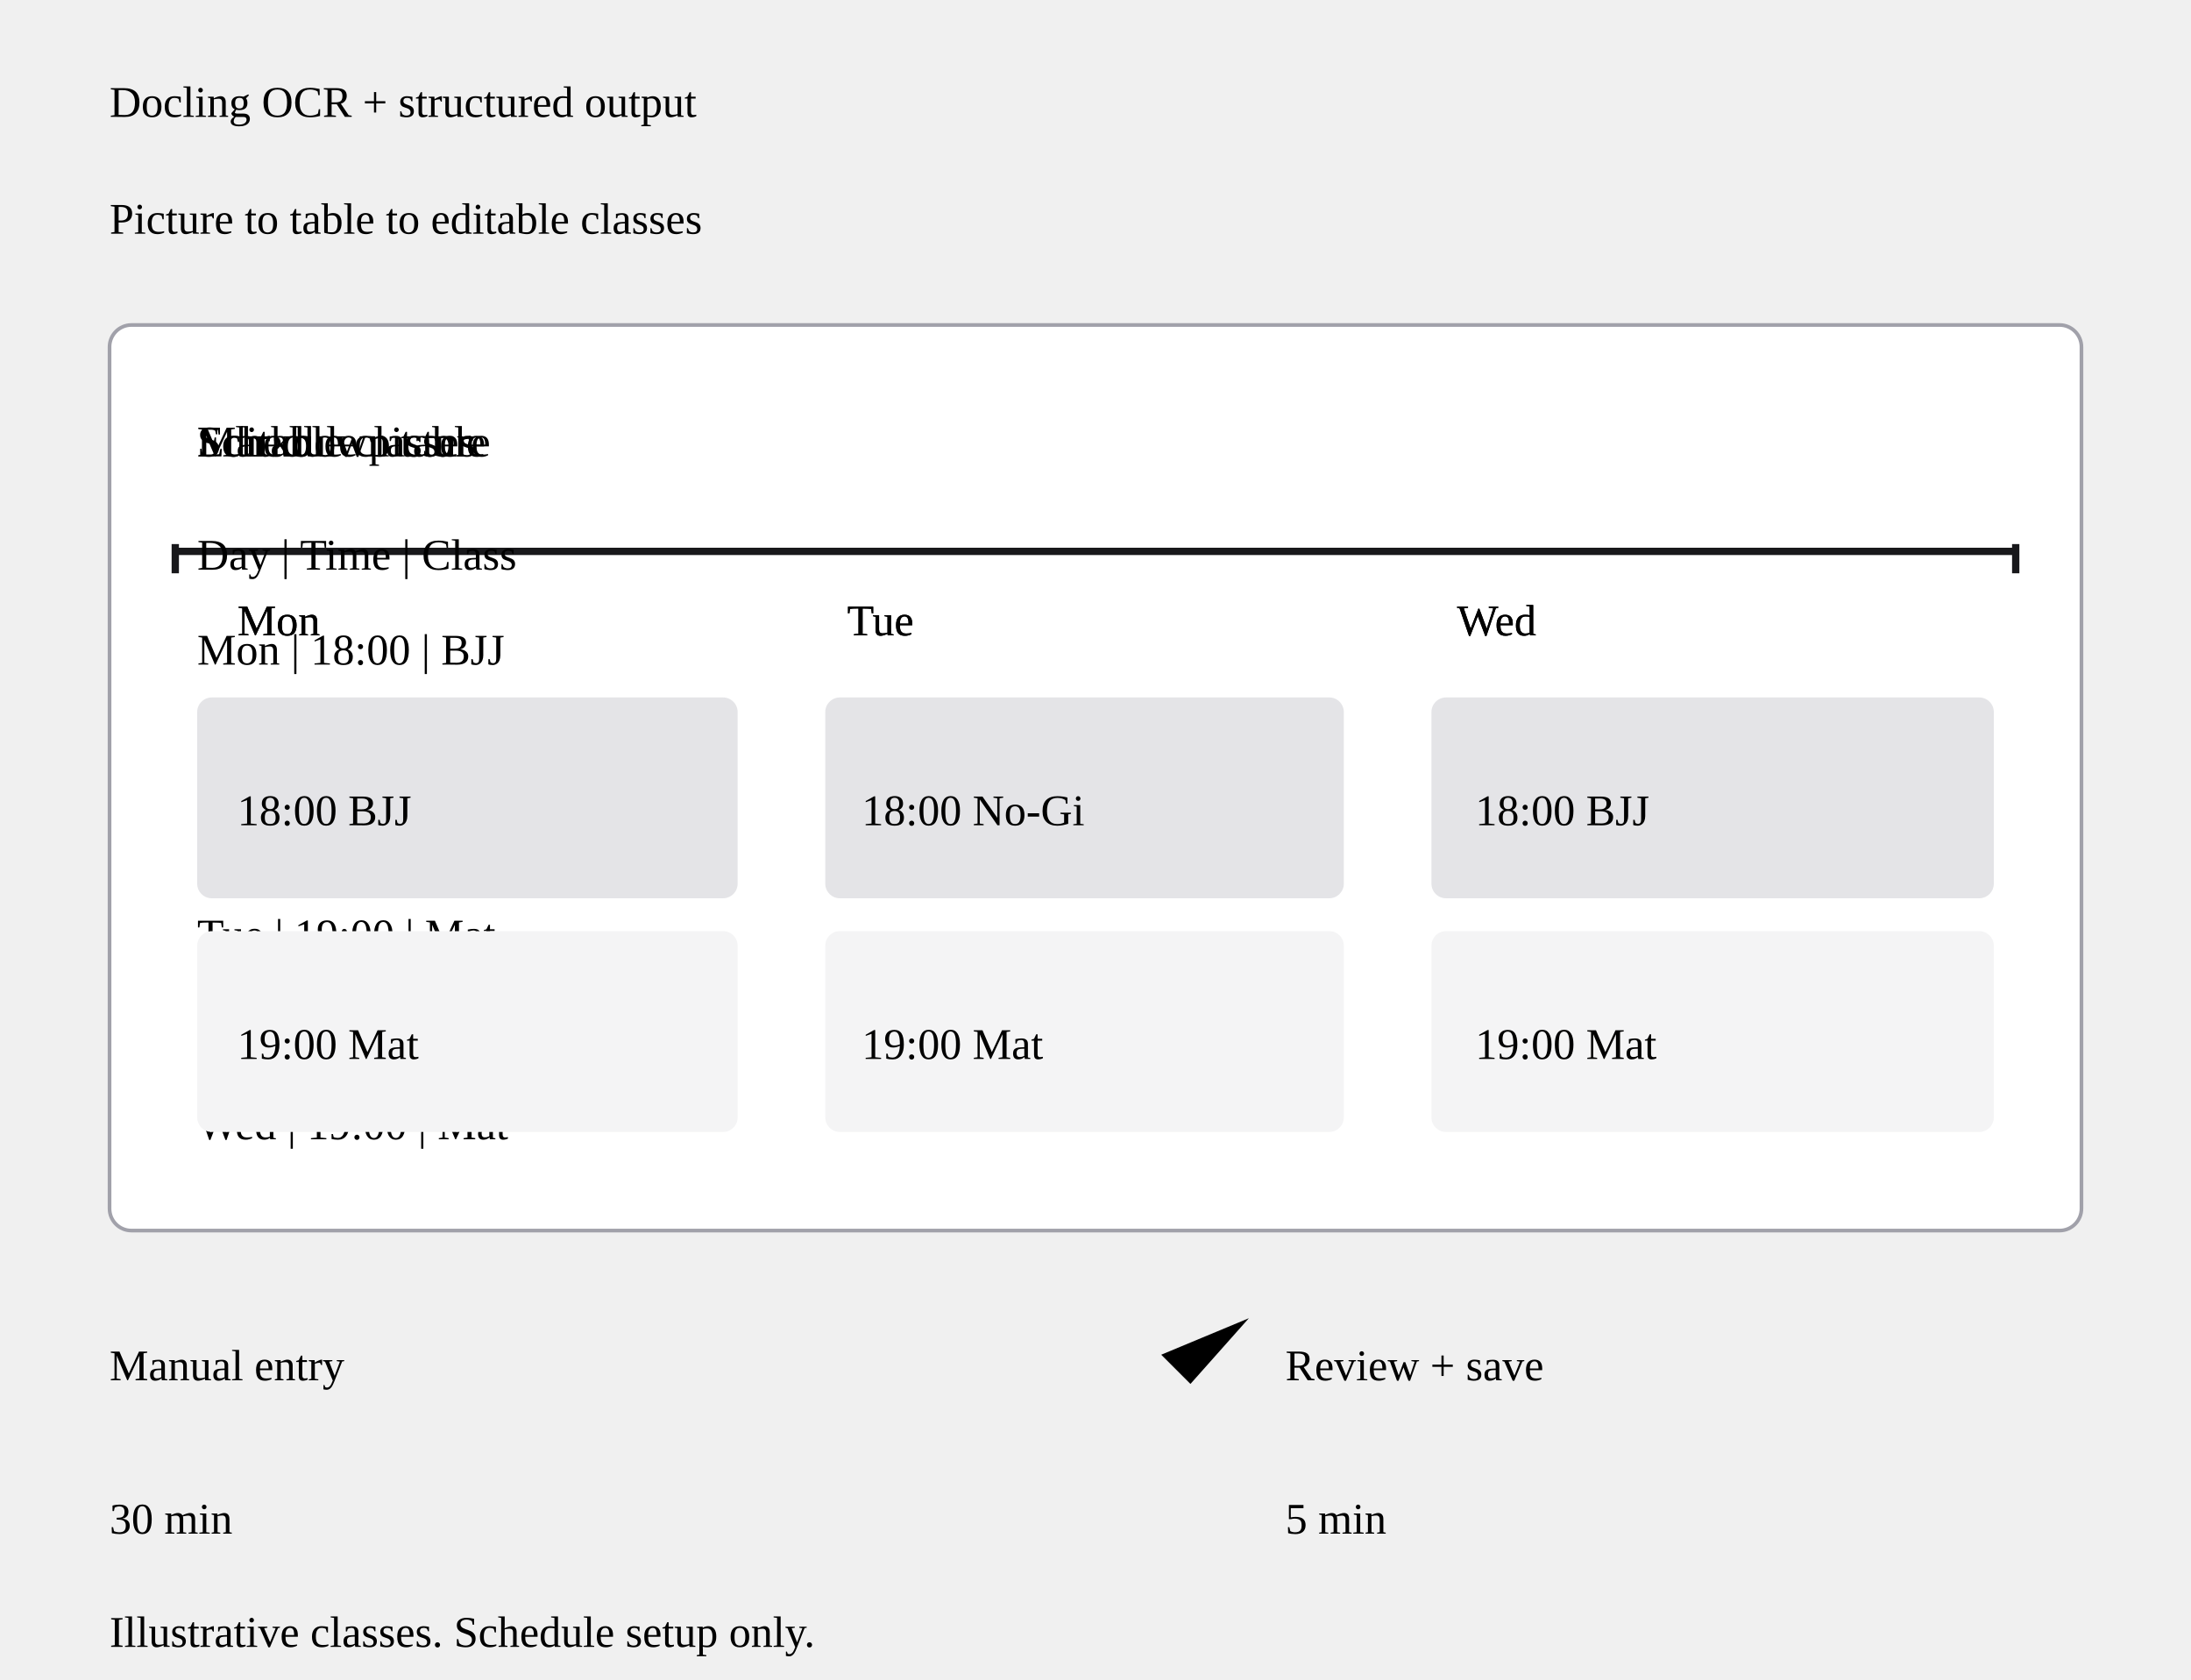
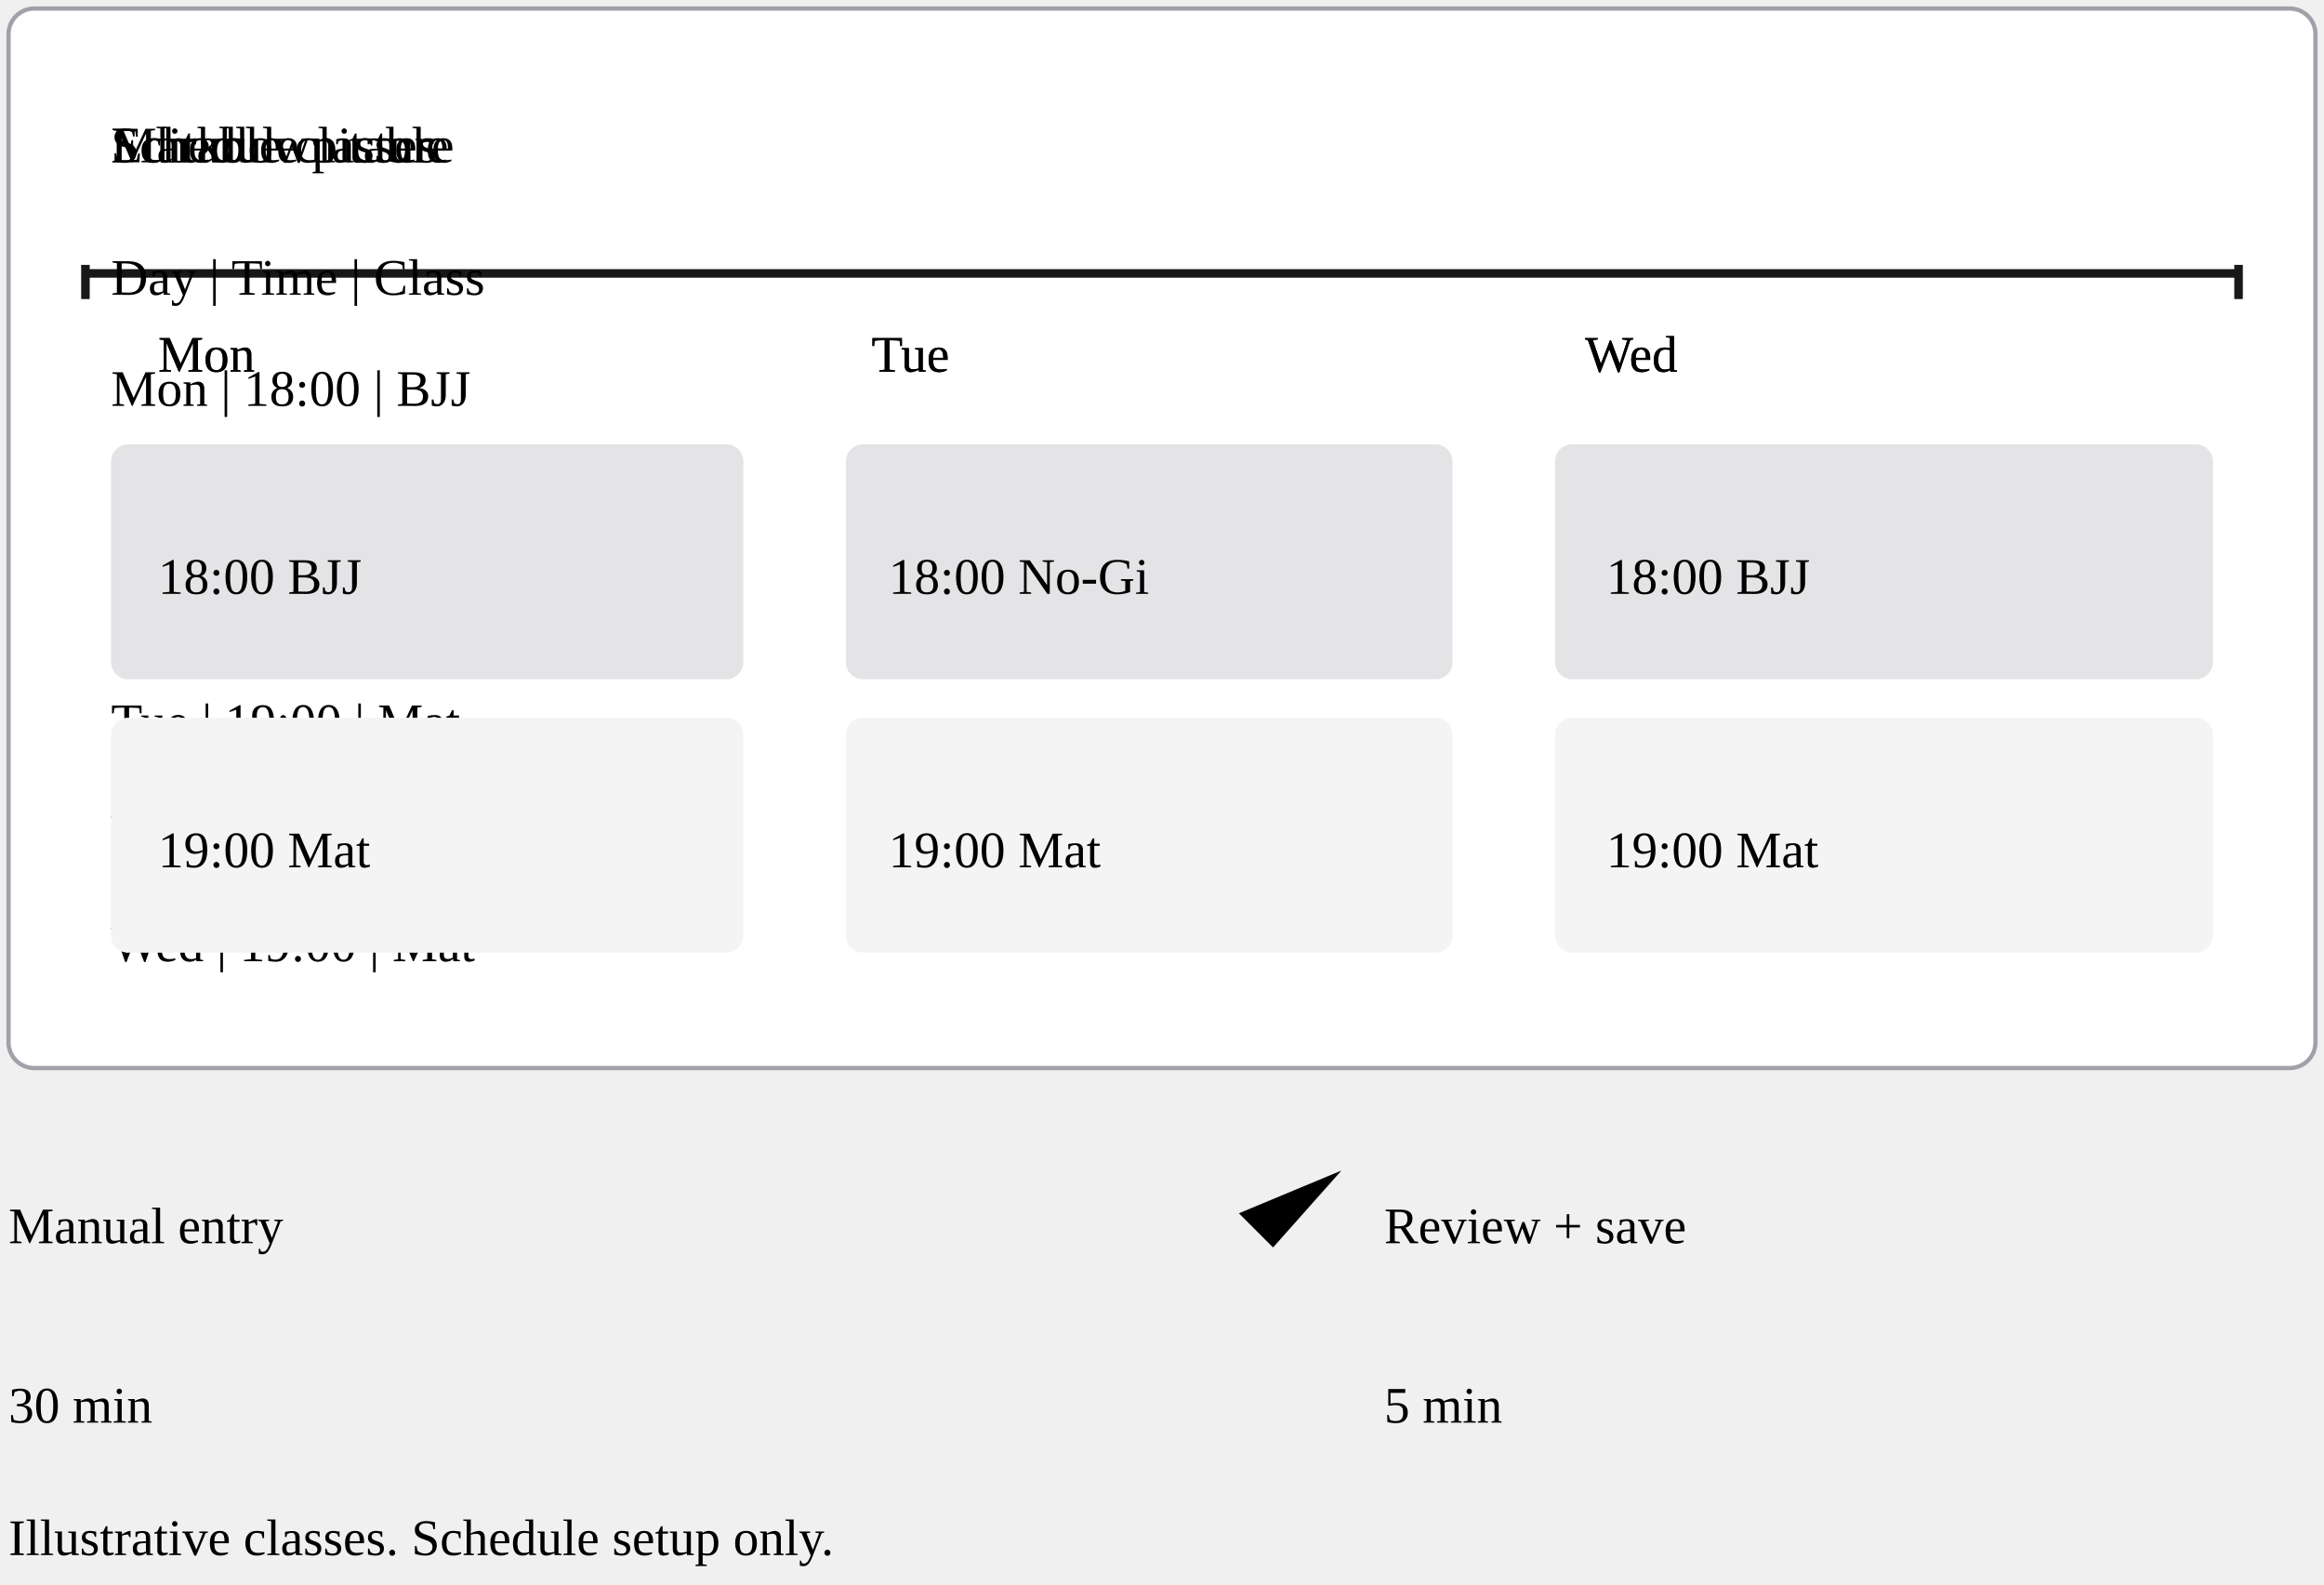
- <svg xmlns="http://www.w3.org/2000/svg" viewBox="0 0 600 460" role="img" aria-labelledby="__SCENE_ID__-scene-title __SCENE_ID__-scene-desc" class="schedule-scene">
-   <text x="30" y="32" class="scene-label">Docling OCR + structured output</text>
-   <text x="30" y="64" class="scene-small">Picture to table to editable classes</text>
+ <svg xmlns="http://www.w3.org/2000/svg" viewBox="28 87 544 371" role="img" aria-labelledby="__SCENE_ID__-scene-title __SCENE_ID__-scene-desc" class="schedule-scene">
  <rect x="30" y="89" width="540" height="248" rx="6" fill="white" stroke="#a1a1aa" />
  <g data-motion="leave" data-start="0.22" data-end="0.38" data-y="-12">
    <text x="54" y="125" class="schedule-scene-heading">Schedule picture</text>
    <path d="M54 143H546M54 188H546M54 238H546M54 288H546M214 143V288M380 143V288" class="scene-rule" />
    <g class="schedule-scene-text">
      <text x="65" y="174">Mon</text>
      <text x="232" y="174">Tue</text>
      <text x="399" y="174">Wed</text>
      <text x="65" y="218">18:00 BJJ</text>
      <text x="232" y="218">18:00 No-Gi</text>
      <text x="399" y="218">18:00 BJJ</text>
      <text x="65" y="269">19:00 Mat</text>
      <text x="232" y="269">19:00 Mat</text>
      <text x="399" y="269">19:00 Mat</text>
    </g>
    <g data-motion="leave" data-start="0.15" data-end="0.34" data-y="152">
      <path d="M48 151H552" stroke="#18181b" stroke-width="2" />
      <path d="M48 149V157M552 149V157" stroke="#18181b" stroke-width="2" />
    </g>
  </g>
  <g data-motion="leave" data-start="0.5" data-end="0.64" data-x="-18">
    <g data-motion="reveal" data-start="0.3" data-end="0.44" data-y="18">
      <text x="54" y="125" class="schedule-scene-heading">Markdown table</text>
      <g class="schedule-scene-code">
        <text x="54" y="156">Day | Time  | Class</text>
        <text x="54" y="182">Mon | 18:00 | BJJ</text>
        <text x="54" y="208">Mon | 19:00 | Mat</text>
        <text x="54" y="234">Tue | 18:00 | No-Gi</text>
        <text x="54" y="260">Tue | 19:00 | Mat</text>
        <text x="54" y="286">Wed | 18:00 | BJJ</text>
        <text x="54" y="312">Wed | 19:00 | Mat</text>
      </g>
      <path d="M53 320H369" class="scene-pen" pathLength="1" data-motion="draw" data-start="0.43" data-end="0.5" />
    </g>
  </g>
  <g data-motion="reveal" data-start="0.57" data-end="0.7" data-y="14">
    <text x="54" y="125" class="schedule-scene-heading">Editable classes</text>
    <path d="M54 143H546M214 143V314M380 143V314" class="scene-rule" />
    <g class="schedule-scene-text">
      <text x="65" y="174">Mon</text>
      <text x="232" y="174">Tue</text>
      <text x="399" y="174">Wed</text>
    </g>
    <g data-motion="reveal" data-start="0.65" data-end="0.76" data-y="-25">
      <rect x="54" y="191" width="148" height="55" rx="4" fill="#e4e4e7" />
      <text x="65" y="226" class="schedule-scene-text">18:00 BJJ</text>
    </g>
    <g data-motion="reveal" data-start="0.7" data-end="0.81" data-y="-25">
      <rect x="226" y="191" width="142" height="55" rx="4" fill="#e4e4e7" />
      <text x="236" y="226" class="schedule-scene-text">18:00 No-Gi</text>
    </g>
    <g data-motion="reveal" data-start="0.75" data-end="0.86" data-y="-25">
      <rect x="392" y="191" width="154" height="55" rx="4" fill="#e4e4e7" />
      <text x="404" y="226" class="schedule-scene-text">18:00 BJJ</text>
    </g>
    <g data-motion="reveal" data-start="0.79" data-end="0.9" data-y="-15">
      <rect x="54" y="255" width="148" height="55" rx="4" fill="#f4f4f5" />
      <rect x="226" y="255" width="142" height="55" rx="4" fill="#f4f4f5" />
      <rect x="392" y="255" width="154" height="55" rx="4" fill="#f4f4f5" />
      <text x="65" y="290" class="schedule-scene-text">19:00 Mat</text>
      <text x="236" y="290" class="schedule-scene-text">19:00 Mat</text>
      <text x="404" y="290" class="schedule-scene-text">19:00 Mat</text>
    </g>
  </g>
  <text x="30" y="378" class="scene-small">Manual entry</text>
  <text x="30" y="420" class="schedule-scene-time schedule-scene-time-before">30 min</text>
  <g data-motion="reveal" data-start="0.87" data-end="0.98" data-x="16">
    <path d="M318 371L326 379L342 361" class="scene-pen" />
    <text x="352" y="378" class="scene-small">Review + save</text>
    <text x="352" y="420" class="schedule-scene-time">5 min</text>
  </g>
  <text x="30" y="451" class="scene-small">Illustrative classes. Schedule setup only.</text>
</svg>
